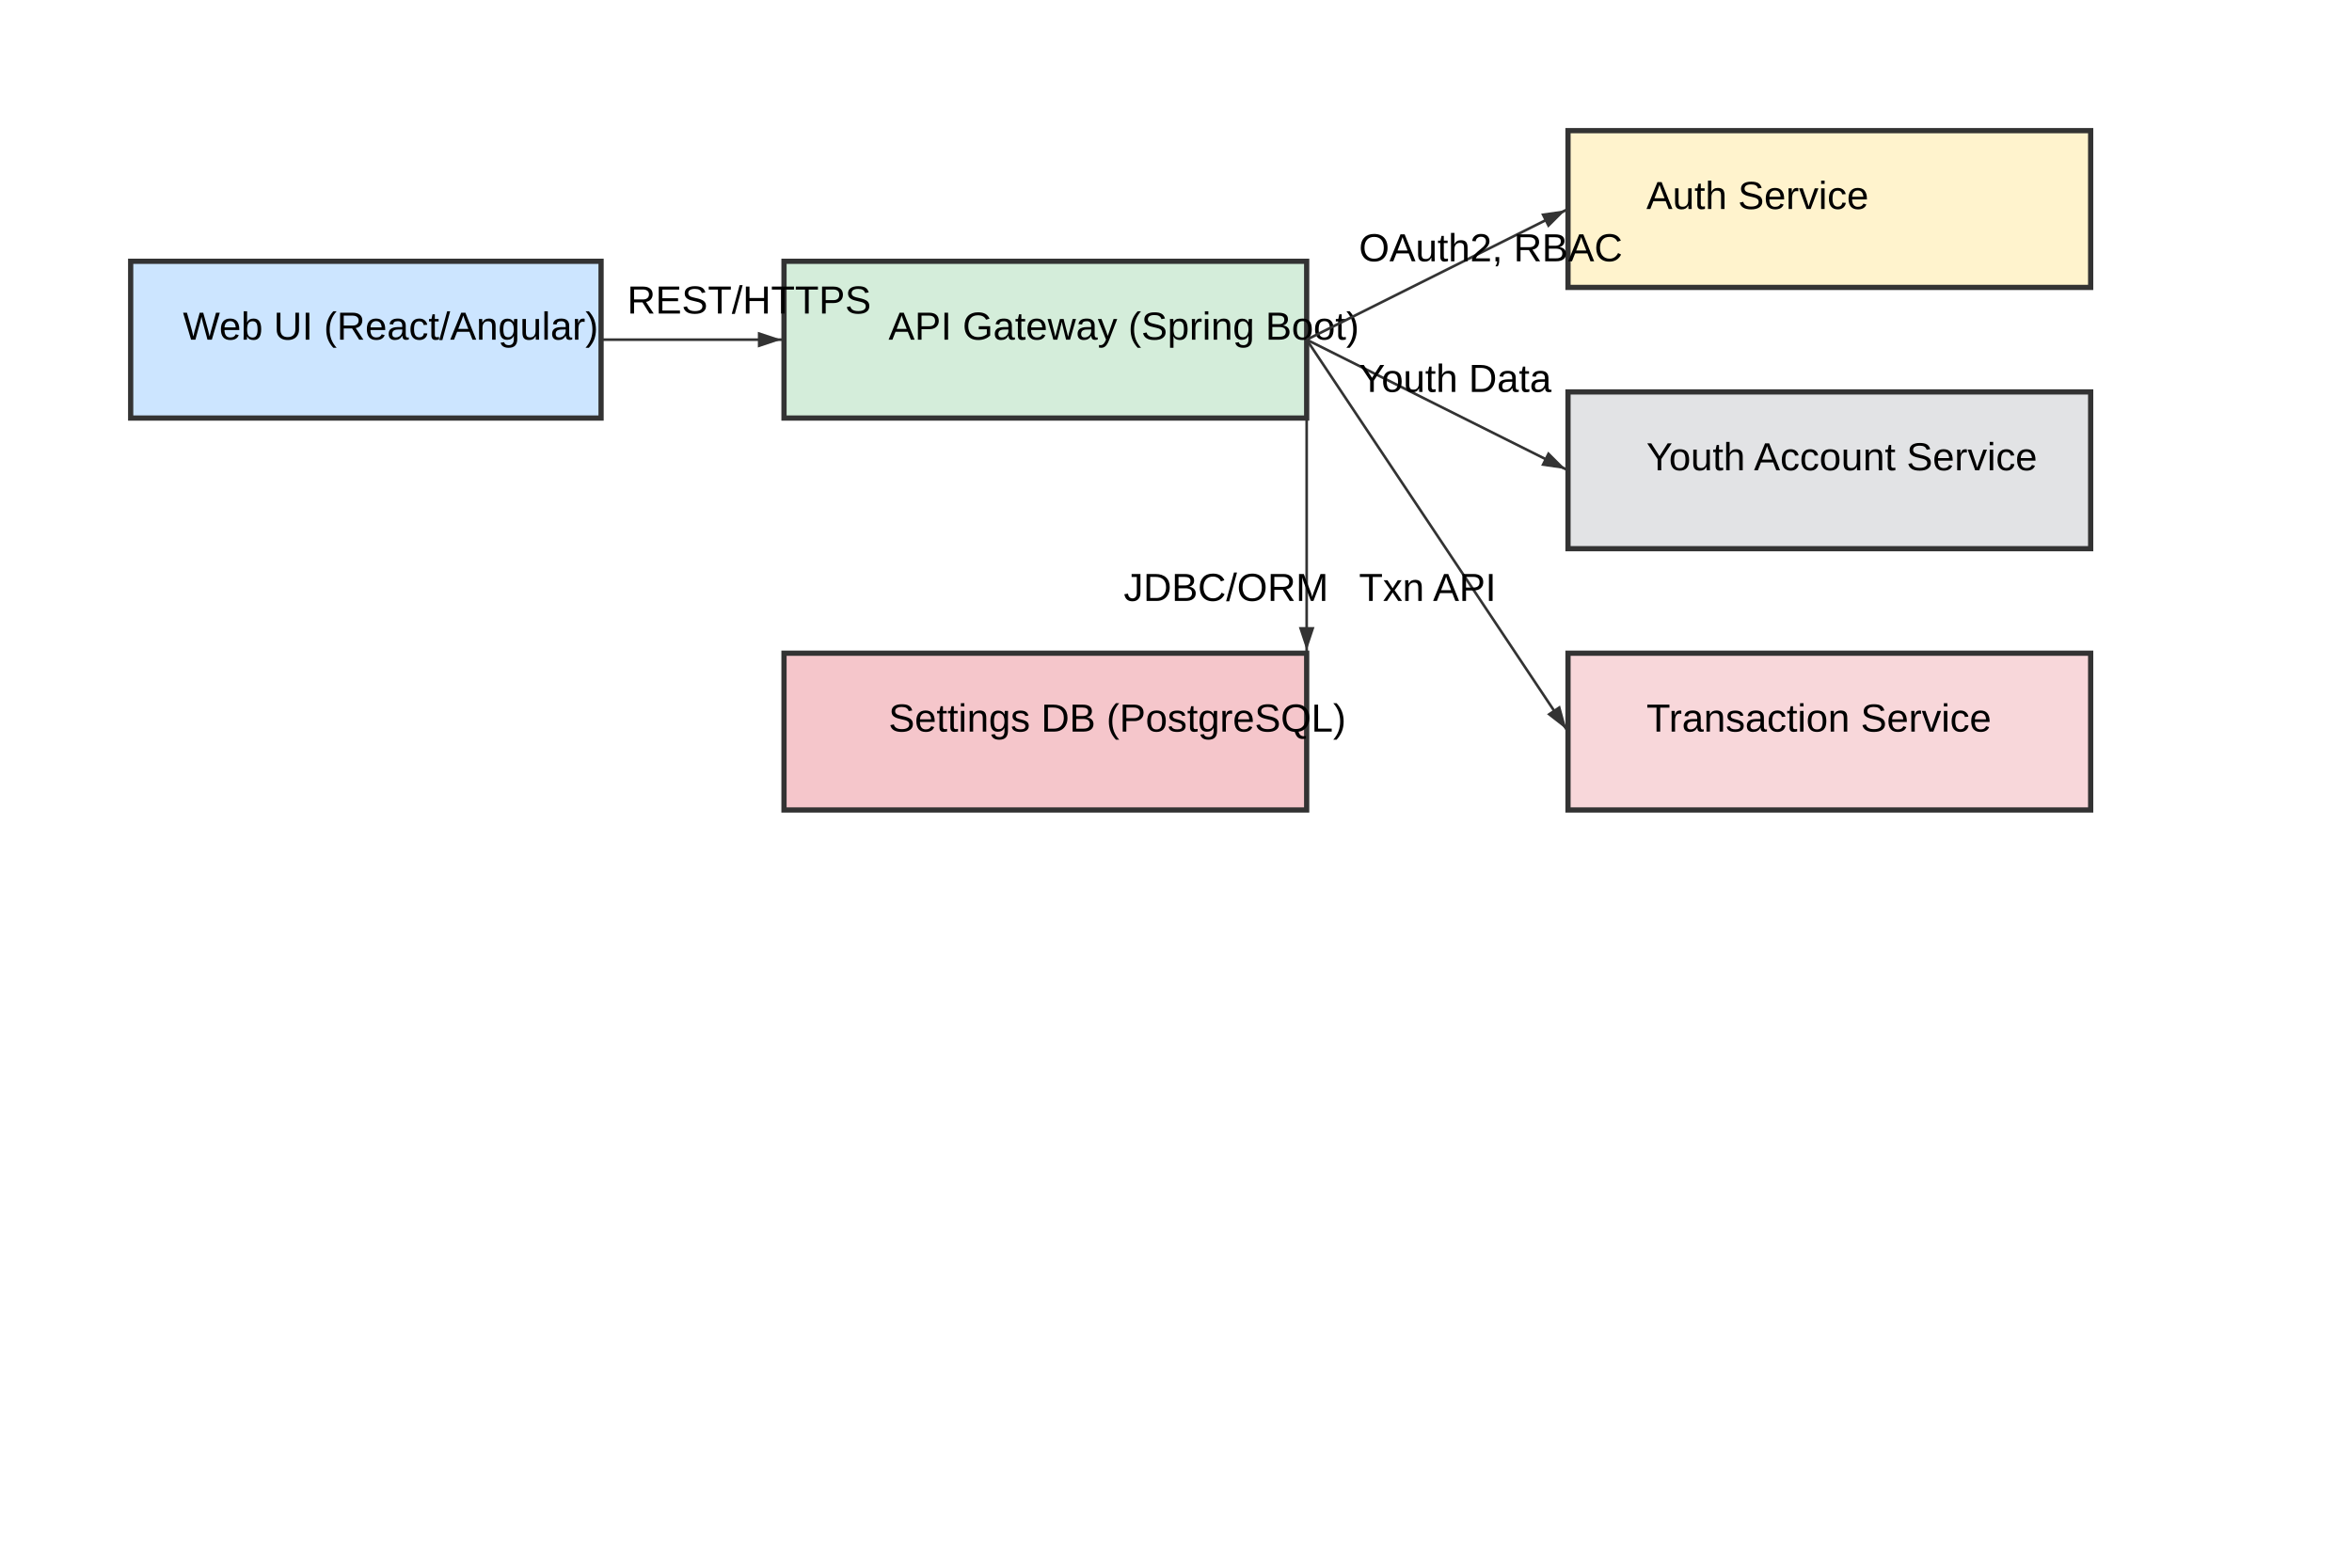
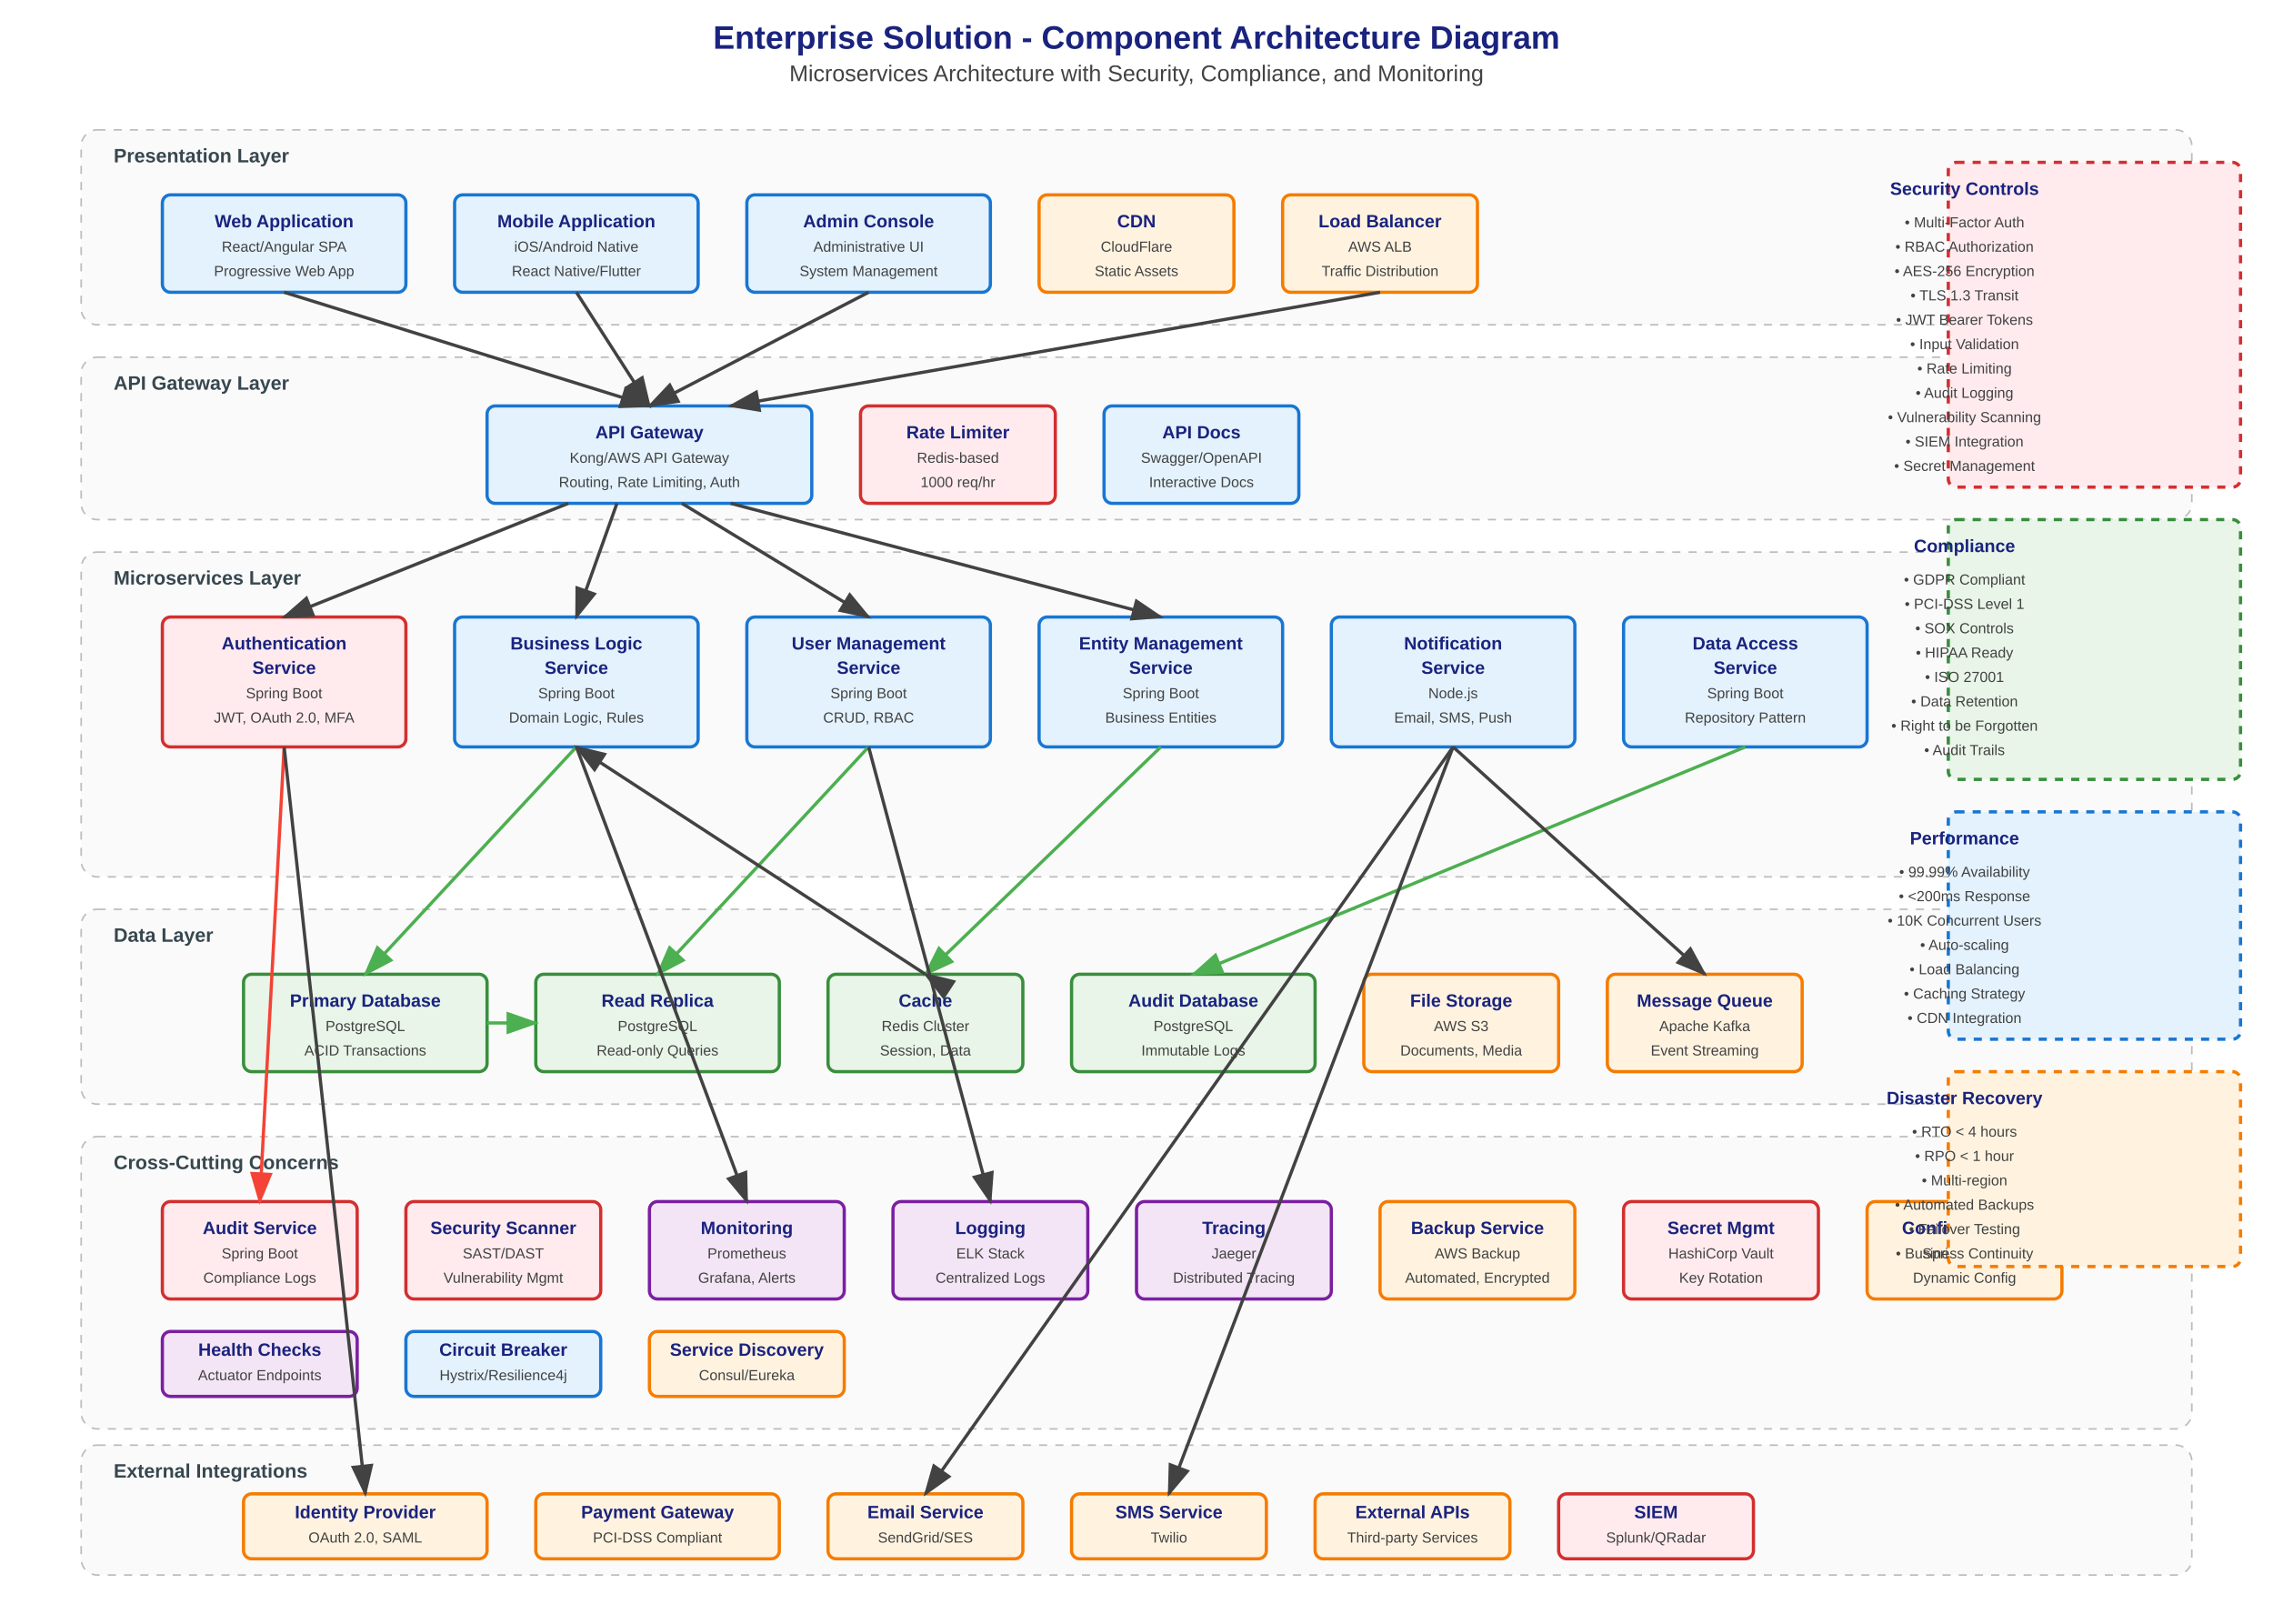
- <svg xmlns="http://www.w3.org/2000/svg" width="900" height="600">
-   <g font-family="Arial" font-size="15">
-     <rect x="50" y="100" width="180" height="60" fill="#cce5ff" stroke="#333" stroke-width="2" />
-     <text x="70" y="130">Web UI (React/Angular)</text>
-     <rect x="300" y="100" width="200" height="60" fill="#d4edda" stroke="#333" stroke-width="2" />
-     <text x="340" y="130">API Gateway (Spring Boot)</text>
-     <rect x="600" y="50" width="200" height="60" fill="#fff3cd" stroke="#333" stroke-width="2" />
-     <text x="630" y="80">Auth Service</text>
-     <rect x="600" y="150" width="200" height="60" fill="#e2e3e5" stroke="#333" stroke-width="2" />
-     <text x="630" y="180">Youth Account Service</text>
-     <rect x="600" y="250" width="200" height="60" fill="#f8d7da" stroke="#333" stroke-width="2" />
-     <text x="630" y="280">Transaction Service</text>
-     <rect x="300" y="250" width="200" height="60" fill="#f5c6cb" stroke="#333" stroke-width="2" />
-     <text x="340" y="280">Settings DB (PostgreSQL)</text>
-     <line x1="230" y1="130" x2="300" y2="130" stroke="#333" marker-end="url(#arrow)" />
-     <text x="240" y="120">REST/HTTPS</text>
-     <line x1="500" y1="130" x2="600" y2="80" stroke="#333" marker-end="url(#arrow)" />
-     <text x="520" y="100">OAuth2, RBAC</text>
-     <line x1="500" y1="130" x2="600" y2="180" stroke="#333" marker-end="url(#arrow)" />
-     <text x="520" y="150">Youth Data</text>
-     <line x1="500" y1="130" x2="600" y2="280" stroke="#333" marker-end="url(#arrow)" />
-     <text x="520" y="230">Txn API</text>
-     <line x1="500" y1="160" x2="500" y2="250" stroke="#333" marker-end="url(#arrow)" />
-     <text x="430" y="230">JDBC/ORM</text>
-     <defs>
-       <marker id="arrow" markerWidth="10" markerHeight="10" refX="10" refY="3" orient="auto" markerUnits="strokeWidth">
-         <path d="M0,0 L0,6 L9,3 z" fill="#333" />
-       </marker>
-     </defs>
+ <svg xmlns="http://www.w3.org/2000/svg" width="1400" height="1000" viewBox="0 0 1400 1000">
+   <defs>
+     <style>
+       .title { font-family: Arial, sans-serif; font-size: 20px; font-weight: bold; text-anchor: middle; fill: #1a237e; }
+       .subtitle { font-family: Arial, sans-serif; font-size: 14px; text-anchor: middle; fill: #424242; }
+       .component { fill: #e3f2fd; stroke: #1976d2; stroke-width: 2; }
+       .external { fill: #fff3e0; stroke: #f57c00; stroke-width: 2; }
+       .database { fill: #e8f5e8; stroke: #388e3c; stroke-width: 2; }
+       .security { fill: #ffebee; stroke: #d32f2f; stroke-width: 2; }
+       .monitoring { fill: #f3e5f5; stroke: #7b1fa2; stroke-width: 2; }
+       .component-text { font-family: Arial, sans-serif; font-size: 11px; text-anchor: middle; fill: #1a237e; font-weight: bold; }
+       .component-desc { font-family: Arial, sans-serif; font-size: 9px; text-anchor: middle; fill: #424242; }
+       .connection { stroke: #424242; stroke-width: 2; marker-end: url(#arrowhead); }
+       .bidirectional { stroke: #424242; stroke-width: 2; marker-end: url(#arrowhead); marker-start: url(#arrowhead); }
+       .data-flow { stroke: #4caf50; stroke-width: 2; marker-end: url(#arrowhead-green); }
+       .security-flow { stroke: #f44336; stroke-width: 2; marker-end: url(#arrowhead-red); }
+       .layer-text { font-family: Arial, sans-serif; font-size: 12px; font-weight: bold; fill: #37474f; }
+       .zone-bg { fill: #fafafa; stroke: #bdbdbd; stroke-width: 1; stroke-dasharray: 5,5; }
+     </style>
+     <marker id="arrowhead" markerWidth="10" markerHeight="7" refX="9" refY="3.5" orient="auto">
+       <polygon points="0 0, 10 3.5, 0 7" fill="#424242" />
+     </marker>
+     <marker id="arrowhead-green" markerWidth="10" markerHeight="7" refX="9" refY="3.5" orient="auto">
+       <polygon points="0 0, 10 3.5, 0 7" fill="#4caf50" />
+     </marker>
+     <marker id="arrowhead-red" markerWidth="10" markerHeight="7" refX="9" refY="3.5" orient="auto">
+       <polygon points="0 0, 10 3.5, 0 7" fill="#f44336" />
+     </marker>
+   </defs>
+   <text x="700" y="30" class="title">Enterprise Solution - Component Architecture Diagram</text>
+   <text x="700" y="50" class="subtitle">Microservices Architecture with Security, Compliance, and Monitoring</text>
+   <rect x="50" y="80" width="1300" height="120" class="zone-bg" rx="10" />
+   <text x="70" y="100" class="layer-text">Presentation Layer</text>
+   <rect x="100" y="120" width="150" height="60" class="component" rx="5" />
+   <text x="175" y="140" class="component-text">Web Application</text>
+   <text x="175" y="155" class="component-desc">React/Angular SPA</text>
+   <text x="175" y="170" class="component-desc">Progressive Web App</text>
+   <rect x="280" y="120" width="150" height="60" class="component" rx="5" />
+   <text x="355" y="140" class="component-text">Mobile Application</text>
+   <text x="355" y="155" class="component-desc">iOS/Android Native</text>
+   <text x="355" y="170" class="component-desc">React Native/Flutter</text>
+   <rect x="460" y="120" width="150" height="60" class="component" rx="5" />
+   <text x="535" y="140" class="component-text">Admin Console</text>
+   <text x="535" y="155" class="component-desc">Administrative UI</text>
+   <text x="535" y="170" class="component-desc">System Management</text>
+   <rect x="640" y="120" width="120" height="60" class="external" rx="5" />
+   <text x="700" y="140" class="component-text">CDN</text>
+   <text x="700" y="155" class="component-desc">CloudFlare</text>
+   <text x="700" y="170" class="component-desc">Static Assets</text>
+   <rect x="790" y="120" width="120" height="60" class="external" rx="5" />
+   <text x="850" y="140" class="component-text">Load Balancer</text>
+   <text x="850" y="155" class="component-desc">AWS ALB</text>
+   <text x="850" y="170" class="component-desc">Traffic Distribution</text>
+   <rect x="50" y="220" width="1300" height="100" class="zone-bg" rx="10" />
+   <text x="70" y="240" class="layer-text">API Gateway Layer</text>
+   <rect x="300" y="250" width="200" height="60" class="component" rx="5" />
+   <text x="400" y="270" class="component-text">API Gateway</text>
+   <text x="400" y="285" class="component-desc">Kong/AWS API Gateway</text>
+   <text x="400" y="300" class="component-desc">Routing, Rate Limiting, Auth</text>
+   <rect x="530" y="250" width="120" height="60" class="security" rx="5" />
+   <text x="590" y="270" class="component-text">Rate Limiter</text>
+   <text x="590" y="285" class="component-desc">Redis-based</text>
+   <text x="590" y="300" class="component-desc">1000 req/hr</text>
+   <rect x="680" y="250" width="120" height="60" class="component" rx="5" />
+   <text x="740" y="270" class="component-text">API Docs</text>
+   <text x="740" y="285" class="component-desc">Swagger/OpenAPI</text>
+   <text x="740" y="300" class="component-desc">Interactive Docs</text>
+   <rect x="50" y="340" width="1300" height="200" class="zone-bg" rx="10" />
+   <text x="70" y="360" class="layer-text">Microservices Layer</text>
+   <rect x="100" y="380" width="150" height="80" class="security" rx="5" />
+   <text x="175" y="400" class="component-text">Authentication</text>
+   <text x="175" y="415" class="component-text">Service</text>
+   <text x="175" y="430" class="component-desc">Spring Boot</text>
+   <text x="175" y="445" class="component-desc">JWT, OAuth 2.0, MFA</text>
+   <rect x="280" y="380" width="150" height="80" class="component" rx="5" />
+   <text x="355" y="400" class="component-text">Business Logic</text>
+   <text x="355" y="415" class="component-text">Service</text>
+   <text x="355" y="430" class="component-desc">Spring Boot</text>
+   <text x="355" y="445" class="component-desc">Domain Logic, Rules</text>
+   <rect x="460" y="380" width="150" height="80" class="component" rx="5" />
+   <text x="535" y="400" class="component-text">User Management</text>
+   <text x="535" y="415" class="component-text">Service</text>
+   <text x="535" y="430" class="component-desc">Spring Boot</text>
+   <text x="535" y="445" class="component-desc">CRUD, RBAC</text>
+   <rect x="640" y="380" width="150" height="80" class="component" rx="5" />
+   <text x="715" y="400" class="component-text">Entity Management</text>
+   <text x="715" y="415" class="component-text">Service</text>
+   <text x="715" y="430" class="component-desc">Spring Boot</text>
+   <text x="715" y="445" class="component-desc">Business Entities</text>
+   <rect x="820" y="380" width="150" height="80" class="component" rx="5" />
+   <text x="895" y="400" class="component-text">Notification</text>
+   <text x="895" y="415" class="component-text">Service</text>
+   <text x="895" y="430" class="component-desc">Node.js</text>
+   <text x="895" y="445" class="component-desc">Email, SMS, Push</text>
+   <rect x="1000" y="380" width="150" height="80" class="component" rx="5" />
+   <text x="1075" y="400" class="component-text">Data Access</text>
+   <text x="1075" y="415" class="component-text">Service</text>
+   <text x="1075" y="430" class="component-desc">Spring Boot</text>
+   <text x="1075" y="445" class="component-desc">Repository Pattern</text>
+   <rect x="50" y="560" width="1300" height="120" class="zone-bg" rx="10" />
+   <text x="70" y="580" class="layer-text">Data Layer</text>
+   <rect x="150" y="600" width="150" height="60" class="database" rx="5" />
+   <text x="225" y="620" class="component-text">Primary Database</text>
+   <text x="225" y="635" class="component-desc">PostgreSQL</text>
+   <text x="225" y="650" class="component-desc">ACID Transactions</text>
+   <rect x="330" y="600" width="150" height="60" class="database" rx="5" />
+   <text x="405" y="620" class="component-text">Read Replica</text>
+   <text x="405" y="635" class="component-desc">PostgreSQL</text>
+   <text x="405" y="650" class="component-desc">Read-only Queries</text>
+   <rect x="510" y="600" width="120" height="60" class="database" rx="5" />
+   <text x="570" y="620" class="component-text">Cache</text>
+   <text x="570" y="635" class="component-desc">Redis Cluster</text>
+   <text x="570" y="650" class="component-desc">Session, Data</text>
+   <rect x="660" y="600" width="150" height="60" class="database" rx="5" />
+   <text x="735" y="620" class="component-text">Audit Database</text>
+   <text x="735" y="635" class="component-desc">PostgreSQL</text>
+   <text x="735" y="650" class="component-desc">Immutable Logs</text>
+   <rect x="840" y="600" width="120" height="60" class="external" rx="5" />
+   <text x="900" y="620" class="component-text">File Storage</text>
+   <text x="900" y="635" class="component-desc">AWS S3</text>
+   <text x="900" y="650" class="component-desc">Documents, Media</text>
+   <rect x="990" y="600" width="120" height="60" class="external" rx="5" />
+   <text x="1050" y="620" class="component-text">Message Queue</text>
+   <text x="1050" y="635" class="component-desc">Apache Kafka</text>
+   <text x="1050" y="650" class="component-desc">Event Streaming</text>
+   <rect x="50" y="700" width="1300" height="180" class="zone-bg" rx="10" />
+   <text x="70" y="720" class="layer-text">Cross-Cutting Concerns</text>
+   <rect x="100" y="740" width="120" height="60" class="security" rx="5" />
+   <text x="160" y="760" class="component-text">Audit Service</text>
+   <text x="160" y="775" class="component-desc">Spring Boot</text>
+   <text x="160" y="790" class="component-desc">Compliance Logs</text>
+   <rect x="250" y="740" width="120" height="60" class="security" rx="5" />
+   <text x="310" y="760" class="component-text">Security Scanner</text>
+   <text x="310" y="775" class="component-desc">SAST/DAST</text>
+   <text x="310" y="790" class="component-desc">Vulnerability Mgmt</text>
+   <rect x="400" y="740" width="120" height="60" class="monitoring" rx="5" />
+   <text x="460" y="760" class="component-text">Monitoring</text>
+   <text x="460" y="775" class="component-desc">Prometheus</text>
+   <text x="460" y="790" class="component-desc">Grafana, Alerts</text>
+   <rect x="550" y="740" width="120" height="60" class="monitoring" rx="5" />
+   <text x="610" y="760" class="component-text">Logging</text>
+   <text x="610" y="775" class="component-desc">ELK Stack</text>
+   <text x="610" y="790" class="component-desc">Centralized Logs</text>
+   <rect x="700" y="740" width="120" height="60" class="monitoring" rx="5" />
+   <text x="760" y="760" class="component-text">Tracing</text>
+   <text x="760" y="775" class="component-desc">Jaeger</text>
+   <text x="760" y="790" class="component-desc">Distributed Tracing</text>
+   <rect x="850" y="740" width="120" height="60" class="external" rx="5" />
+   <text x="910" y="760" class="component-text">Backup Service</text>
+   <text x="910" y="775" class="component-desc">AWS Backup</text>
+   <text x="910" y="790" class="component-desc">Automated, Encrypted</text>
+   <rect x="1000" y="740" width="120" height="60" class="security" rx="5" />
+   <text x="1060" y="760" class="component-text">Secret Mgmt</text>
+   <text x="1060" y="775" class="component-desc">HashiCorp Vault</text>
+   <text x="1060" y="790" class="component-desc">Key Rotation</text>
+   <rect x="1150" y="740" width="120" height="60" class="external" rx="5" />
+   <text x="1210" y="760" class="component-text">Config Service</text>
+   <text x="1210" y="775" class="component-desc">Spring Cloud</text>
+   <text x="1210" y="790" class="component-desc">Dynamic Config</text>
+   <rect x="100" y="820" width="120" height="40" class="monitoring" rx="5" />
+   <text x="160" y="835" class="component-text">Health Checks</text>
+   <text x="160" y="850" class="component-desc">Actuator Endpoints</text>
+   <rect x="250" y="820" width="120" height="40" class="component" rx="5" />
+   <text x="310" y="835" class="component-text">Circuit Breaker</text>
+   <text x="310" y="850" class="component-desc">Hystrix/Resilience4j</text>
+   <rect x="400" y="820" width="120" height="40" class="external" rx="5" />
+   <text x="460" y="835" class="component-text">Service Discovery</text>
+   <text x="460" y="850" class="component-desc">Consul/Eureka</text>
+   <rect x="50" y="890" width="1300" height="80" class="zone-bg" rx="10" />
+   <text x="70" y="910" class="layer-text">External Integrations</text>
+   <rect x="150" y="920" width="150" height="40" class="external" rx="5" />
+   <text x="225" y="935" class="component-text">Identity Provider</text>
+   <text x="225" y="950" class="component-desc">OAuth 2.0, SAML</text>
+   <rect x="330" y="920" width="150" height="40" class="external" rx="5" />
+   <text x="405" y="935" class="component-text">Payment Gateway</text>
+   <text x="405" y="950" class="component-desc">PCI-DSS Compliant</text>
+   <rect x="510" y="920" width="120" height="40" class="external" rx="5" />
+   <text x="570" y="935" class="component-text">Email Service</text>
+   <text x="570" y="950" class="component-desc">SendGrid/SES</text>
+   <rect x="660" y="920" width="120" height="40" class="external" rx="5" />
+   <text x="720" y="935" class="component-text">SMS Service</text>
+   <text x="720" y="950" class="component-desc">Twilio</text>
+   <rect x="810" y="920" width="120" height="40" class="external" rx="5" />
+   <text x="870" y="935" class="component-text">External APIs</text>
+   <text x="870" y="950" class="component-desc">Third-party Services</text>
+   <rect x="960" y="920" width="120" height="40" class="security" rx="5" />
+   <text x="1020" y="935" class="component-text">SIEM</text>
+   <text x="1020" y="950" class="component-desc">Splunk/QRadar</text>
+   <g id="connections">
+     <line x1="175" y1="180" x2="400" y2="250" class="connection" />
+     <line x1="355" y1="180" x2="400" y2="250" class="connection" />
+     <line x1="535" y1="180" x2="400" y2="250" class="connection" />
+     <line x1="850" y1="180" x2="450" y2="250" class="connection" />
+     <line x1="350" y1="310" x2="175" y2="380" class="connection" />
+     <line x1="380" y1="310" x2="355" y2="380" class="connection" />
+     <line x1="420" y1="310" x2="535" y2="380" class="connection" />
+     <line x1="450" y1="310" x2="715" y2="380" class="connection" />
+     <line x1="355" y1="460" x2="225" y2="600" class="data-flow" />
+     <line x1="535" y1="460" x2="405" y2="600" class="data-flow" />
+     <line x1="715" y1="460" x2="570" y2="600" class="data-flow" />
+     <line x1="1075" y1="460" x2="735" y2="600" class="data-flow" />
+     <line x1="175" y1="460" x2="160" y2="740" class="security-flow" />
+     <line x1="355" y1="460" x2="460" y2="740" class="connection" />
+     <line x1="535" y1="460" x2="610" y2="740" class="connection" />
+     <line x1="175" y1="460" x2="225" y2="920" class="connection" />
+     <line x1="895" y1="460" x2="570" y2="920" class="connection" />
+     <line x1="895" y1="460" x2="720" y2="920" class="connection" />
+     <line x1="300" y1="630" x2="330" y2="630" class="data-flow" />
+     <line x1="570" y1="600" x2="355" y2="460" class="bidirectional" />
+     <line x1="895" y1="460" x2="1050" y2="600" class="connection" />
+   </g>
+   <g id="annotations">
+     <rect x="1200" y="100" width="180" height="200" fill="#ffebee" stroke="#d32f2f" stroke-width="2" stroke-dasharray="5,5" rx="5" />
+     <text x="1210" y="120" class="component-text" fill="#d32f2f">Security Controls</text>
+     <text x="1210" y="140" class="component-desc">• Multi-Factor Auth</text>
+     <text x="1210" y="155" class="component-desc">• RBAC Authorization</text>
+     <text x="1210" y="170" class="component-desc">• AES-256 Encryption</text>
+     <text x="1210" y="185" class="component-desc">• TLS 1.3 Transit</text>
+     <text x="1210" y="200" class="component-desc">• JWT Bearer Tokens</text>
+     <text x="1210" y="215" class="component-desc">• Input Validation</text>
+     <text x="1210" y="230" class="component-desc">• Rate Limiting</text>
+     <text x="1210" y="245" class="component-desc">• Audit Logging</text>
+     <text x="1210" y="260" class="component-desc">• Vulnerability Scanning</text>
+     <text x="1210" y="275" class="component-desc">• SIEM Integration</text>
+     <text x="1210" y="290" class="component-desc">• Secret Management</text>
+     <rect x="1200" y="320" width="180" height="160" fill="#e8f5e8" stroke="#388e3c" stroke-width="2" stroke-dasharray="5,5" rx="5" />
+     <text x="1210" y="340" class="component-text" fill="#388e3c">Compliance</text>
+     <text x="1210" y="360" class="component-desc">• GDPR Compliant</text>
+     <text x="1210" y="375" class="component-desc">• PCI-DSS Level 1</text>
+     <text x="1210" y="390" class="component-desc">• SOX Controls</text>
+     <text x="1210" y="405" class="component-desc">• HIPAA Ready</text>
+     <text x="1210" y="420" class="component-desc">• ISO 27001</text>
+     <text x="1210" y="435" class="component-desc">• Data Retention</text>
+     <text x="1210" y="450" class="component-desc">• Right to be Forgotten</text>
+     <text x="1210" y="465" class="component-desc">• Audit Trails</text>
+     <rect x="1200" y="500" width="180" height="140" fill="#e3f2fd" stroke="#1976d2" stroke-width="2" stroke-dasharray="5,5" rx="5" />
+     <text x="1210" y="520" class="component-text" fill="#1976d2">Performance</text>
+     <text x="1210" y="540" class="component-desc">• 99.99% Availability</text>
+     <text x="1210" y="555" class="component-desc">• &lt;200ms Response</text>
+     <text x="1210" y="570" class="component-desc">• 10K Concurrent Users</text>
+     <text x="1210" y="585" class="component-desc">• Auto-scaling</text>
+     <text x="1210" y="600" class="component-desc">• Load Balancing</text>
+     <text x="1210" y="615" class="component-desc">• Caching Strategy</text>
+     <text x="1210" y="630" class="component-desc">• CDN Integration</text>
+     <rect x="1200" y="660" width="180" height="120" fill="#fff3e0" stroke="#f57c00" stroke-width="2" stroke-dasharray="5,5" rx="5" />
+     <text x="1210" y="680" class="component-text" fill="#f57c00">Disaster Recovery</text>
+     <text x="1210" y="700" class="component-desc">• RTO &lt; 4 hours</text>
+     <text x="1210" y="715" class="component-desc">• RPO &lt; 1 hour</text>
+     <text x="1210" y="730" class="component-desc">• Multi-region</text>
+     <text x="1210" y="745" class="component-desc">• Automated Backups</text>
+     <text x="1210" y="760" class="component-desc">• Failover Testing</text>
+     <text x="1210" y="775" class="component-desc">• Business Continuity</text>
  </g>
</svg>
